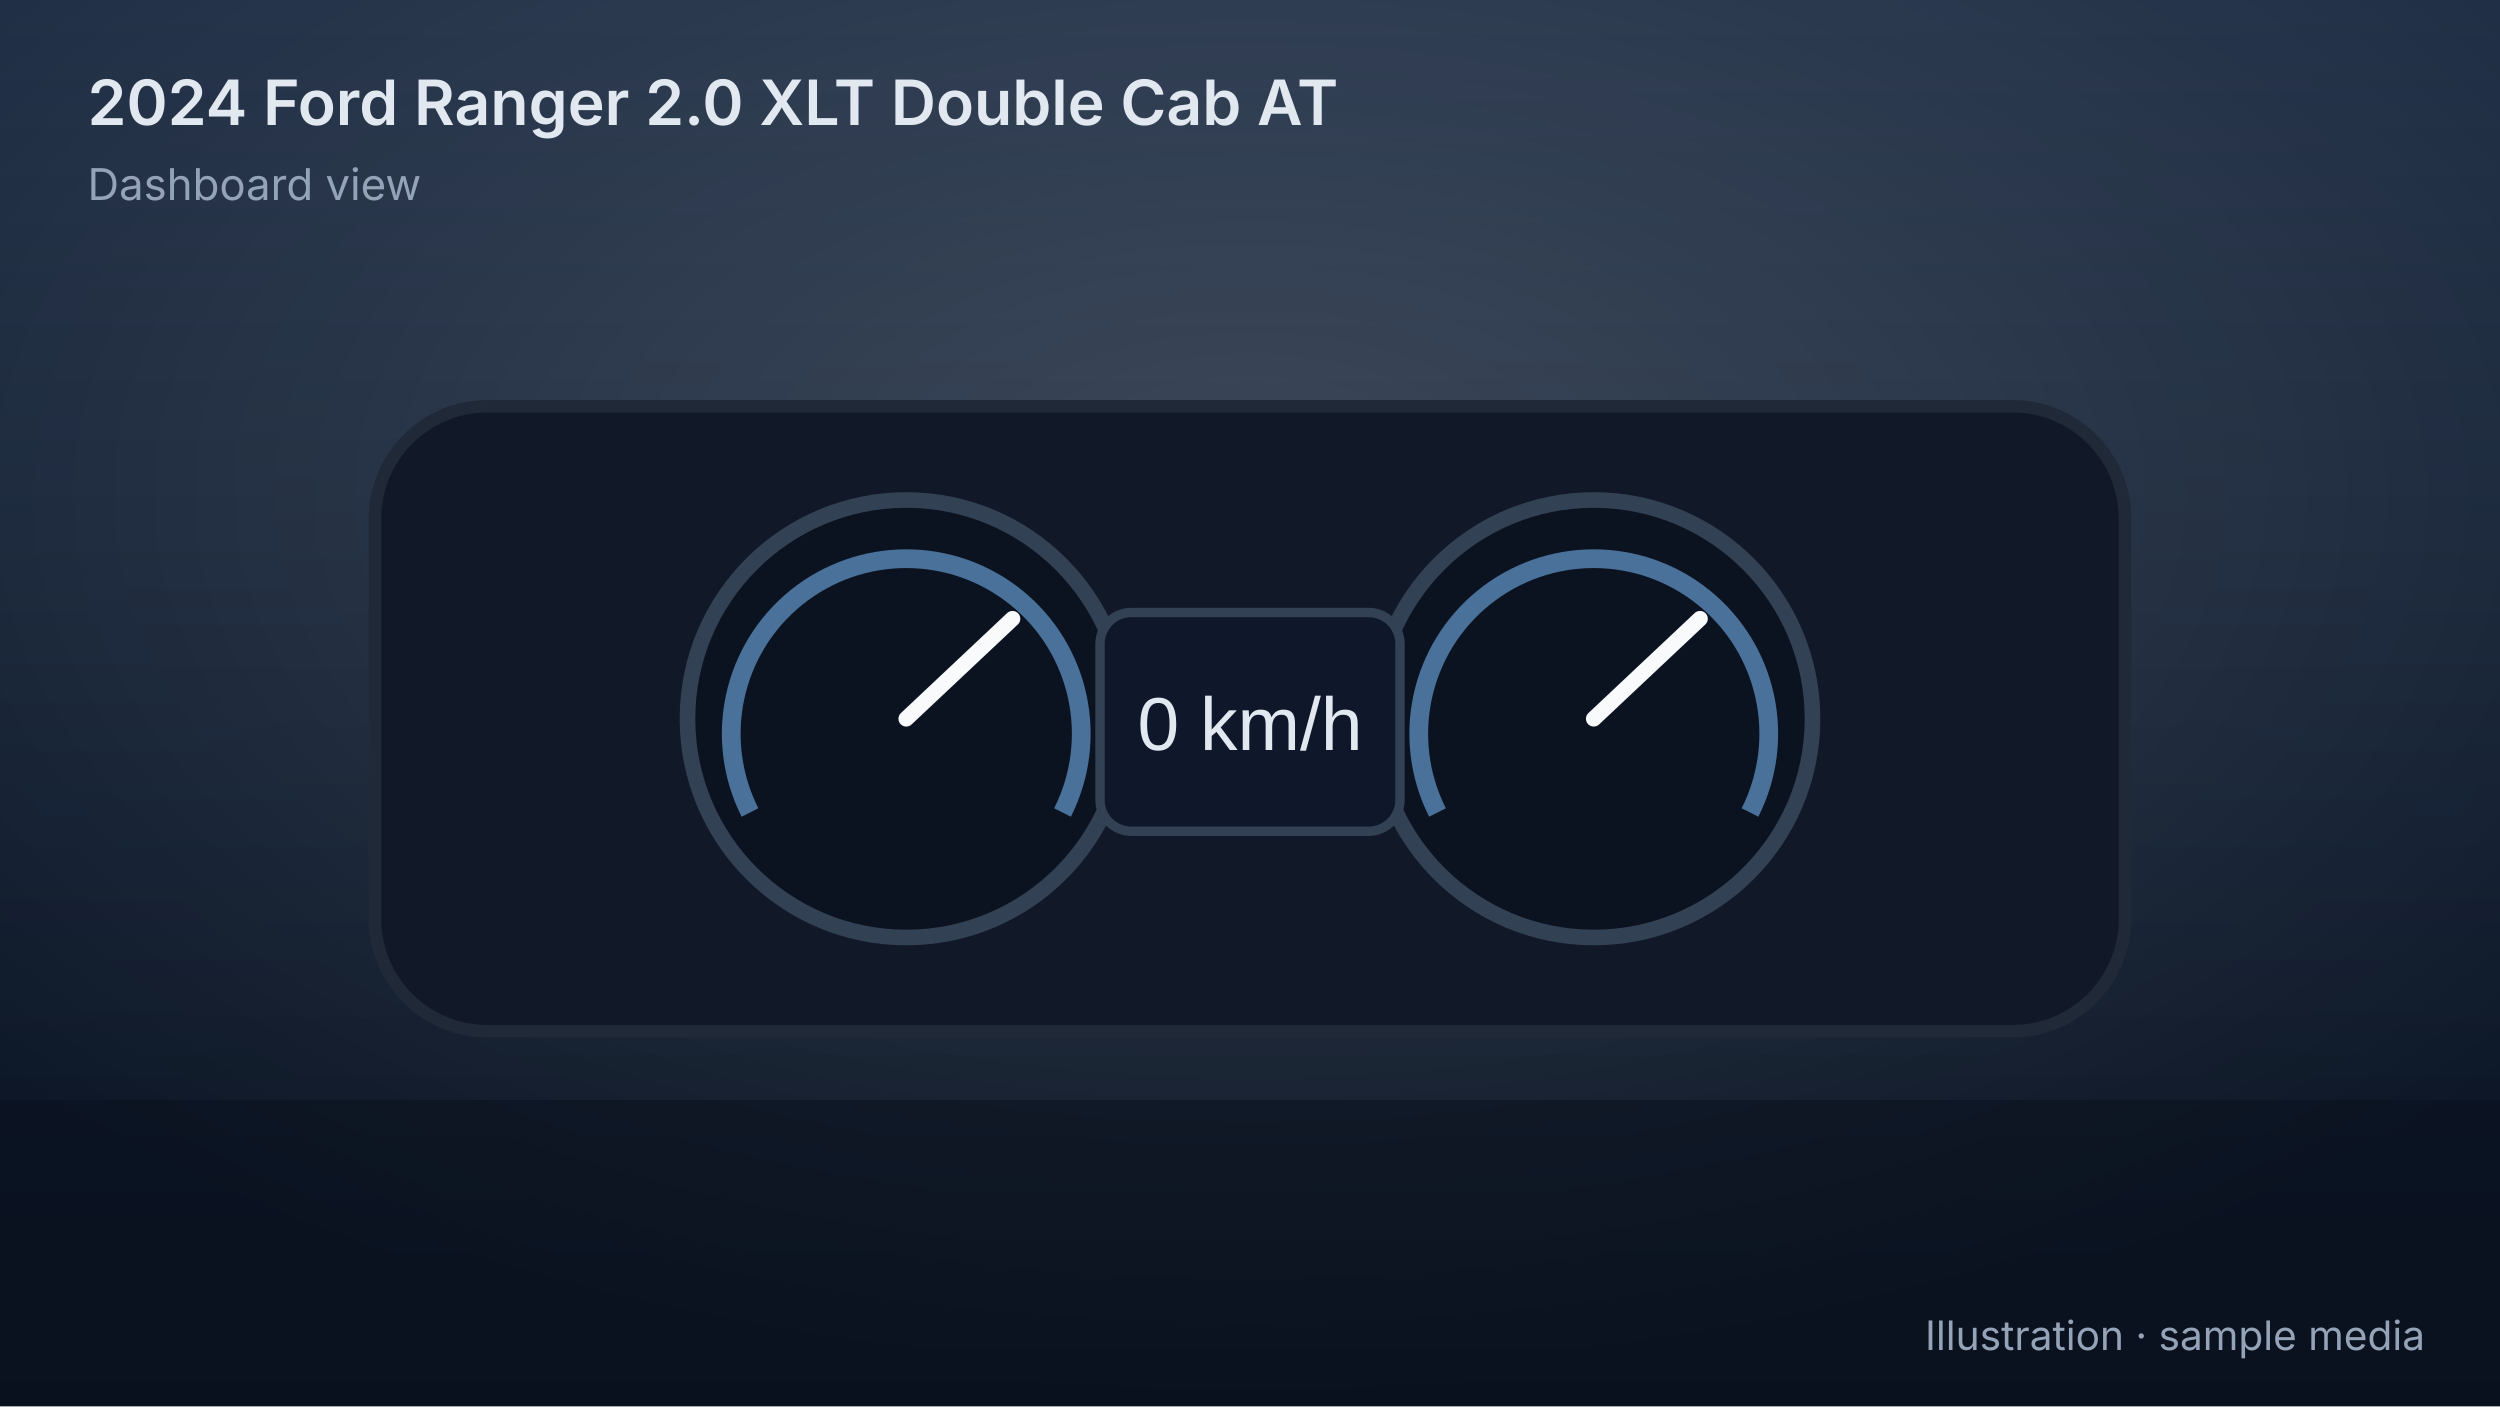
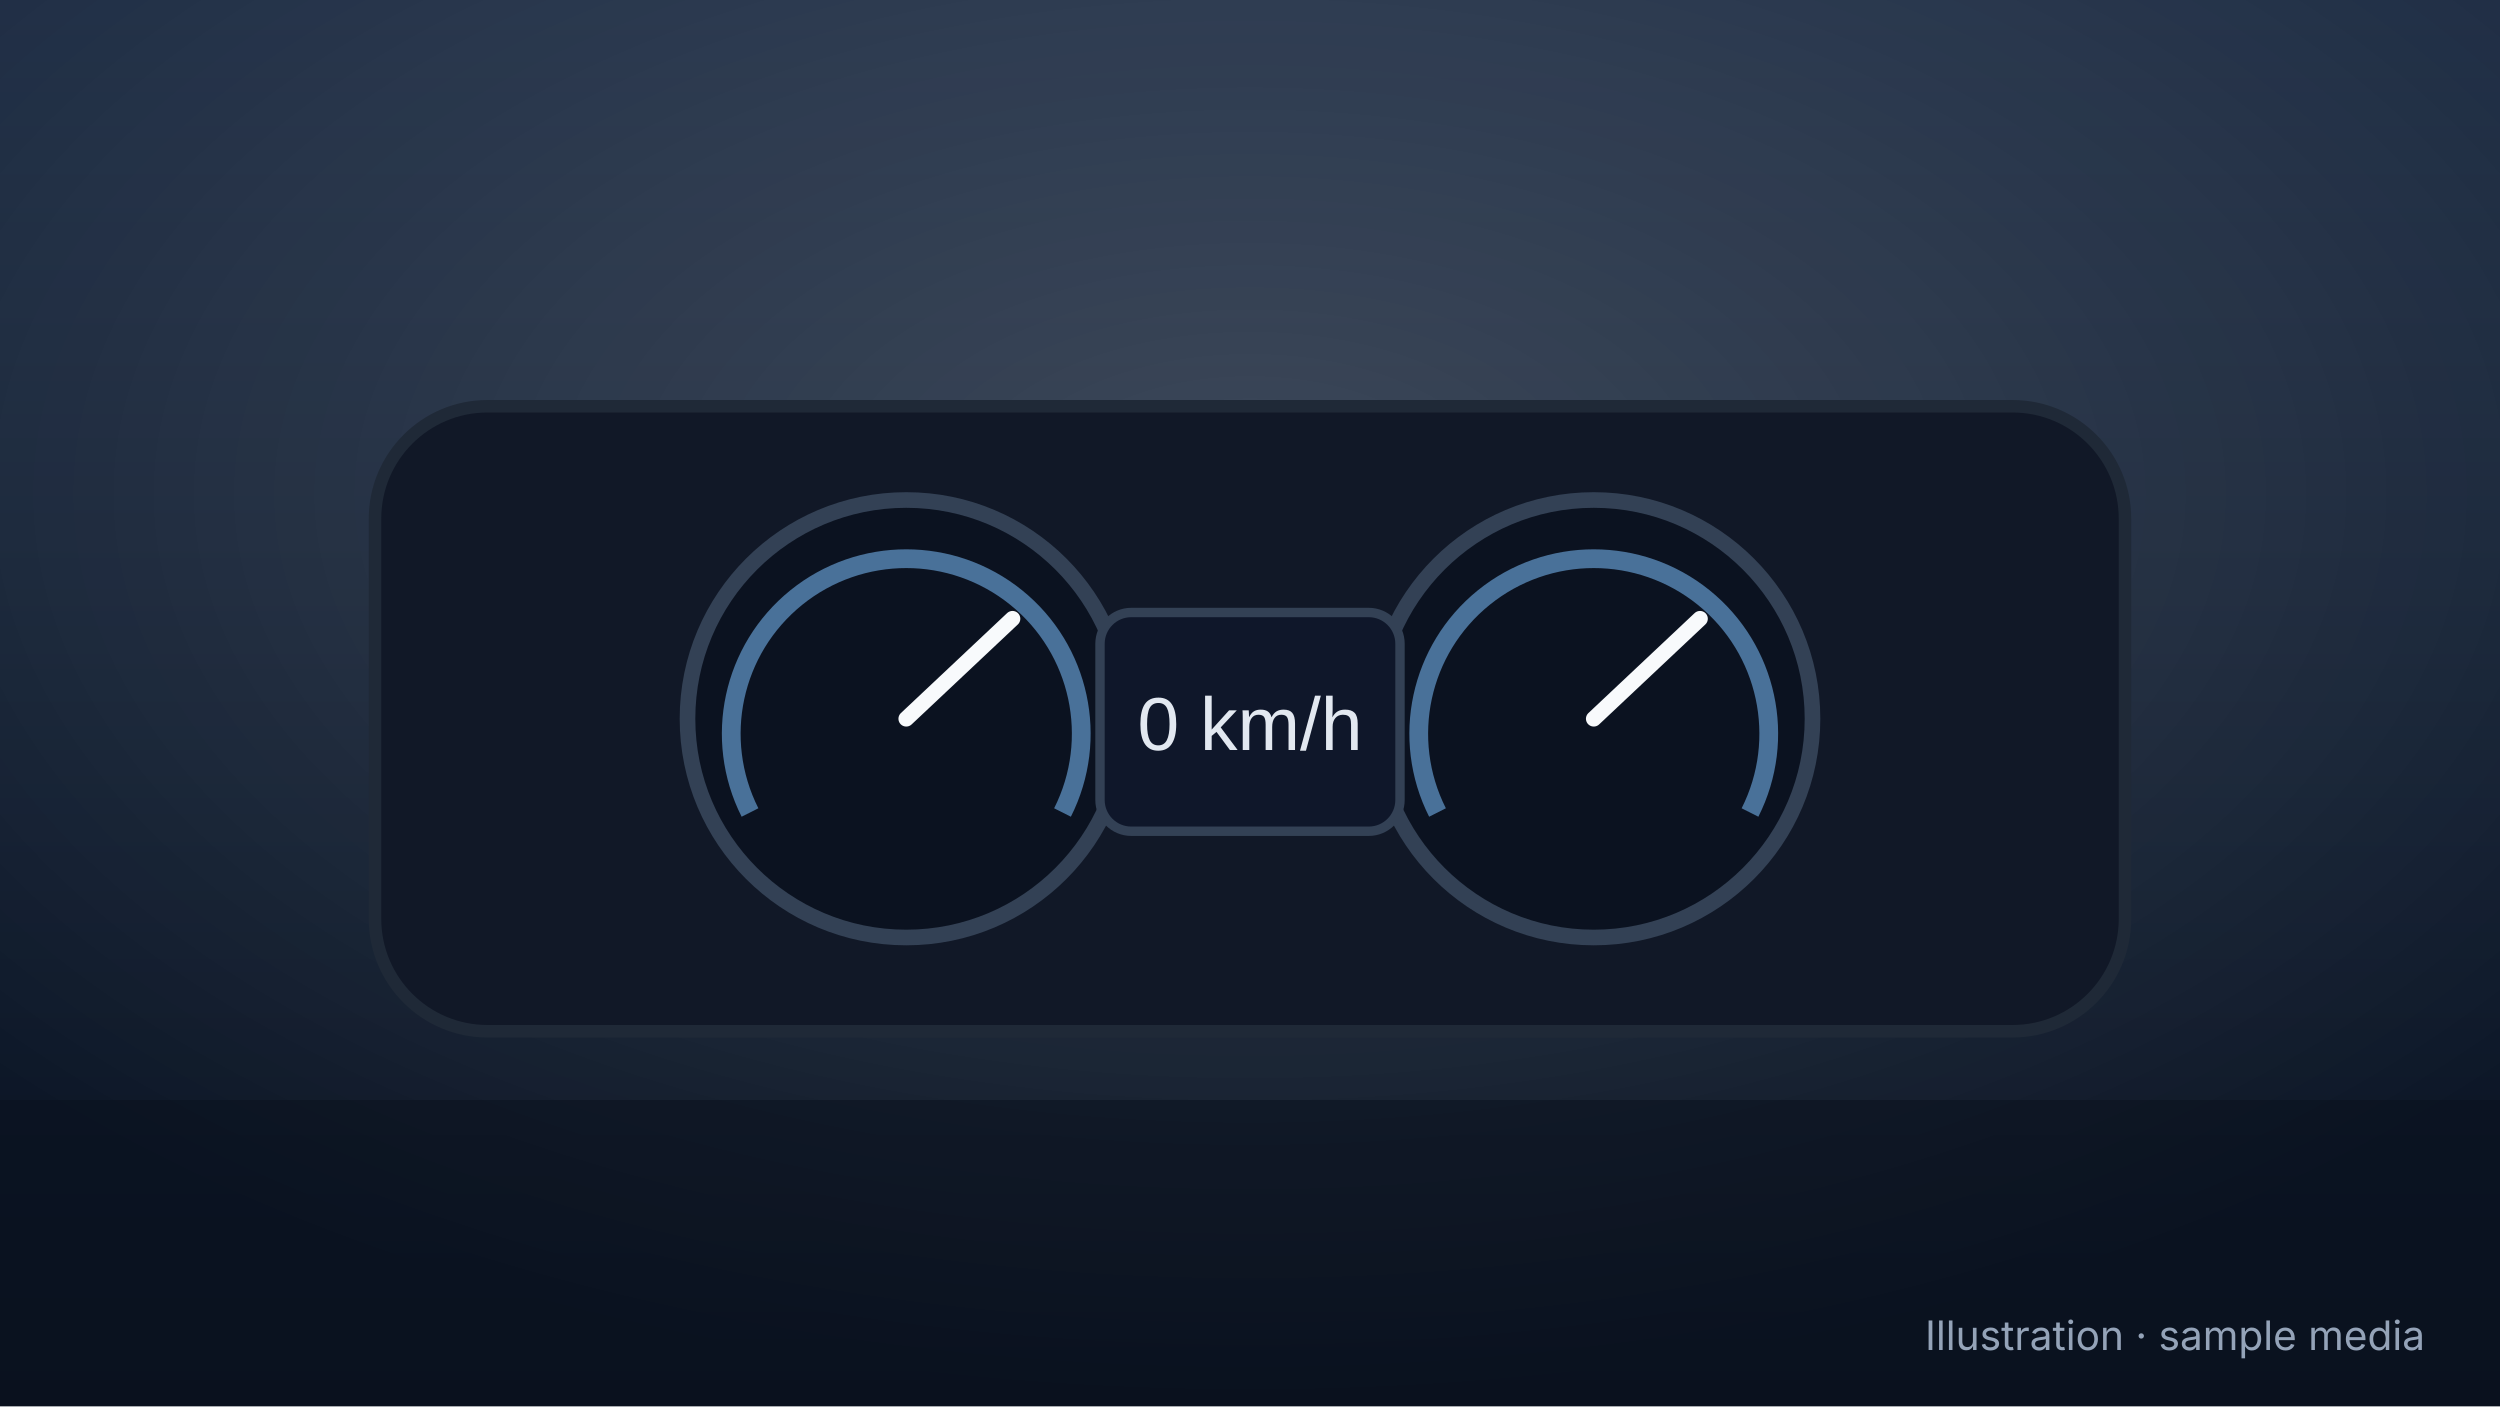
<svg xmlns="http://www.w3.org/2000/svg" viewBox="0 0 800 450" role="img" aria-label="2024 Ford Ranger 2.0 XLT Double Cab AT (dashboard, illustration)">
  <defs>
    <linearGradient id="bg" x1="0" y1="0" x2="0" y2="1">
      <stop offset="0" stop-color="#1e2d44" />
      <stop offset="0.62" stop-color="#0f1b2d" />
      <stop offset="1" stop-color="#0a1220" />
    </linearGradient>
    <radialGradient id="spot" cx="0.5" cy="0.35" r="0.65">
      <stop offset="0" stop-color="#ffffff" stop-opacity="0.16" />
      <stop offset="1" stop-color="#ffffff" stop-opacity="0" />
    </radialGradient>
    <linearGradient id="glass" x1="0" y1="0" x2="1" y2="1">
      <stop offset="0" stop-color="#9fc3e0" />
      <stop offset="1" stop-color="#2b4a6b" />
    </linearGradient>
  </defs>
  <rect width="800" height="450" fill="url(#bg)" />
  <rect width="800" height="450" fill="url(#spot)" />
  <rect y="352" width="800" height="98" fill="#09111d" opacity="0.55" />
  <rect x="120" y="130" width="560" height="200" rx="36" fill="#111827" stroke="#1f2937" stroke-width="4" />
  <circle cx="290" cy="230" r="70" fill="#0b1220" stroke="#334155" stroke-width="5" />
  <path d="M240 260 A56 56 0 1 1 340 260" fill="none" stroke="#497199" stroke-width="6" />
  <line x1="290" y1="230" x2="324" y2="198" stroke="#f8fafc" stroke-width="5" stroke-linecap="round" />
  <circle cx="510" cy="230" r="70" fill="#0b1220" stroke="#334155" stroke-width="5" />
  <path d="M460 260 A56 56 0 1 1 560 260" fill="none" stroke="#497199" stroke-width="6" />
  <line x1="510" y1="230" x2="544" y2="198" stroke="#f8fafc" stroke-width="5" stroke-linecap="round" />
  <rect x="352" y="196" width="96" height="70" rx="10" fill="#0f172a" stroke="#334155" stroke-width="3" />
  <text x="400" y="240" text-anchor="middle" font-family="Arial" font-size="24" fill="#e2e8f0">0 km/h</text>
-   <text x="28" y="40" fill="#e2e8f0" font-family="Inter, Segoe UI, Arial, sans-serif" font-size="20" font-weight="600">2024 Ford Ranger 2.0 XLT Double Cab AT</text>
-   <text x="28" y="64" fill="#94a3b8" font-family="Inter, Segoe UI, Arial, sans-serif" font-size="14">Dashboard view</text>
  <text x="776" y="432" text-anchor="end" fill="#94a3b8" font-family="Inter, Segoe UI, Arial, sans-serif" font-size="13">Illustration · sample media</text>
</svg>
